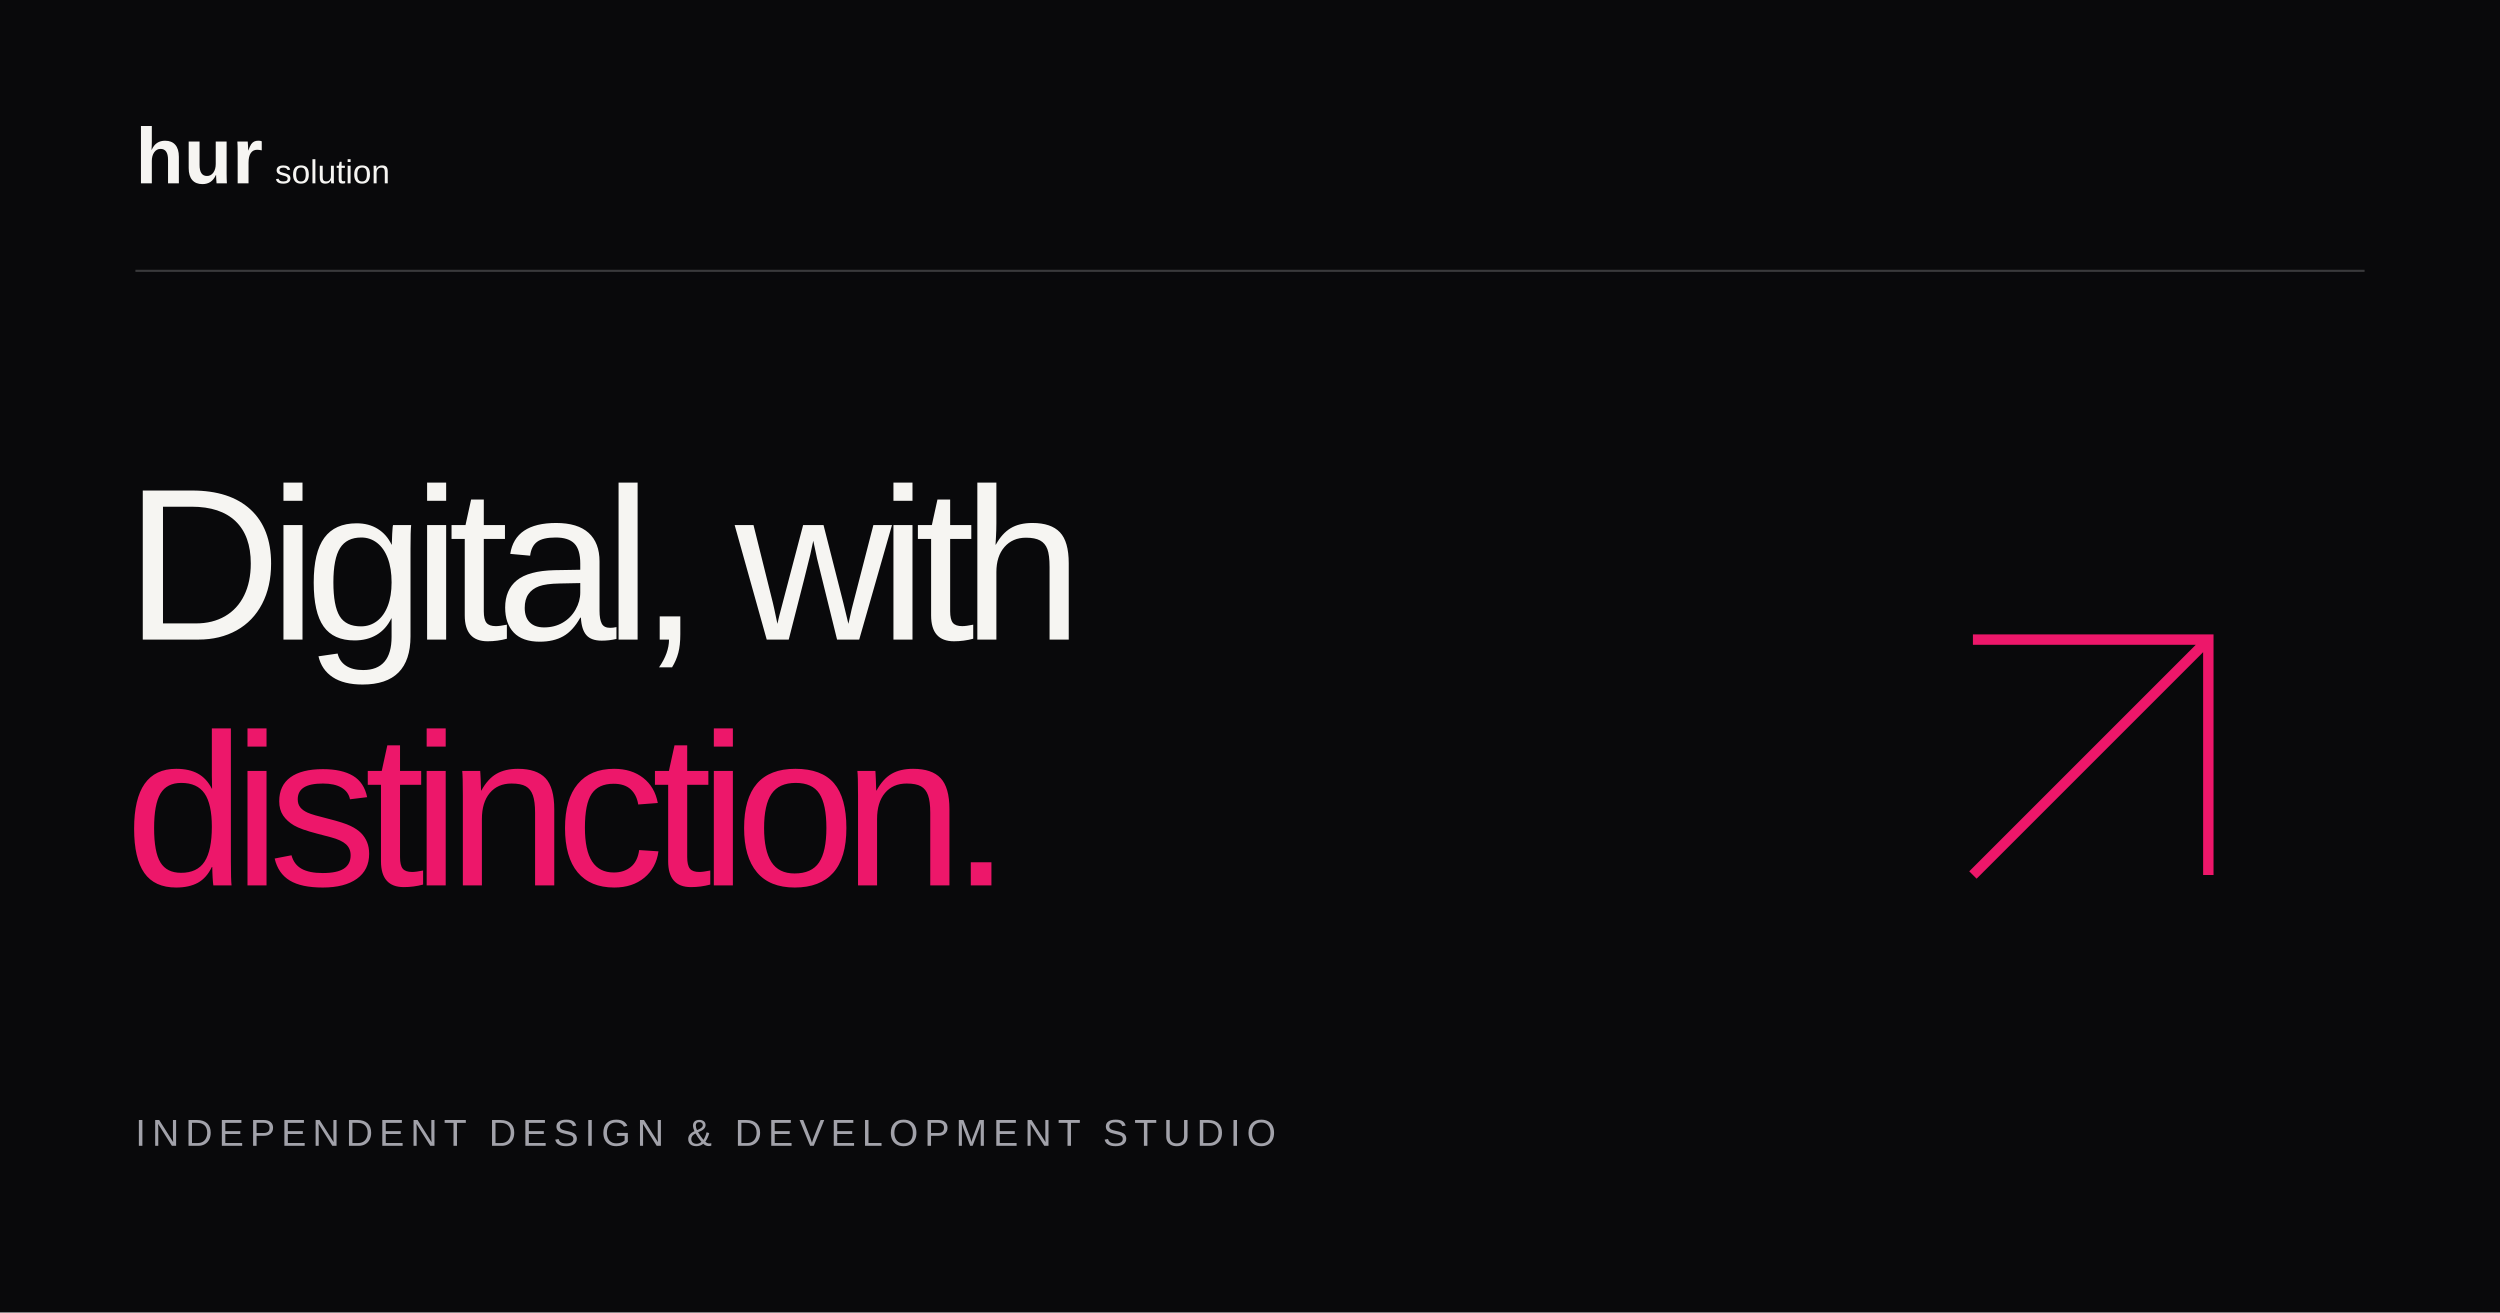
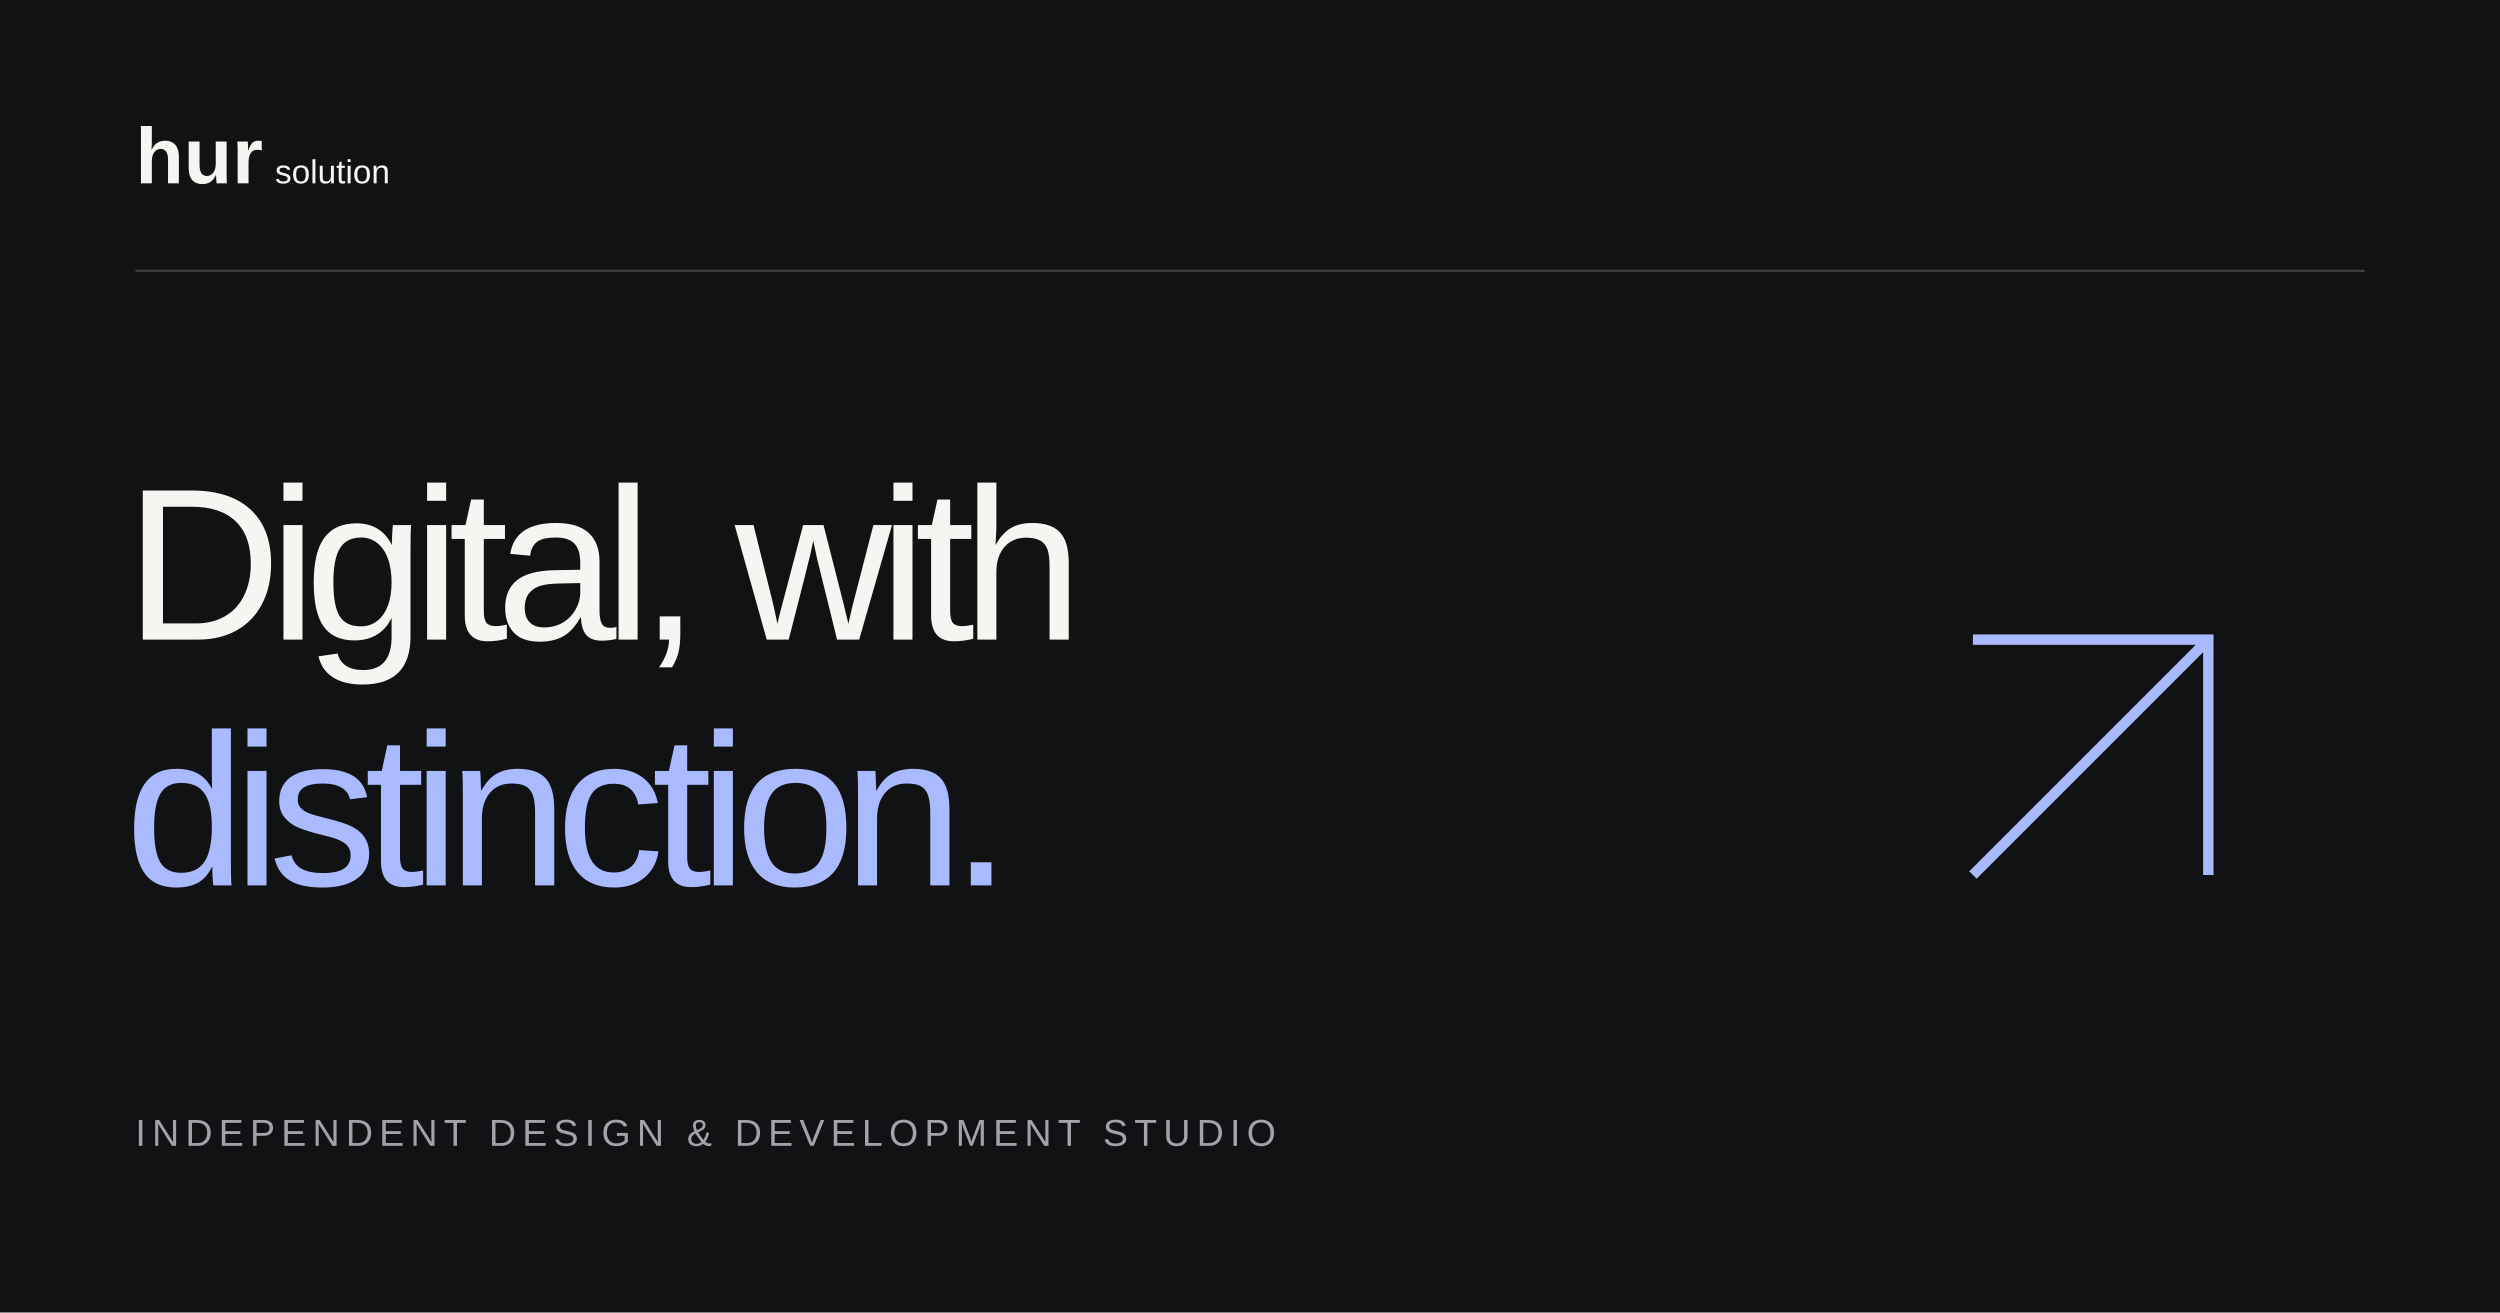
<svg xmlns="http://www.w3.org/2000/svg" width="1200" height="630" viewBox="0 0 1200 630">
-   <rect width="1200" height="630" fill="#09090b" />
+   <rect width="1200" height="630" fill="#101213" />
  <text x="65" y="88" fill="#f6f5f2" font-family="Arial,sans-serif" font-size="38" font-weight="bold">hur</text>
  <text x="132" y="88" fill="#f6f5f2" font-family="Arial,sans-serif" font-size="16">solution</text>
  <path d="M65 130h1070" stroke="#ffffff33" />
  <text x="60" y="307" fill="#f6f5f2" font-family="Arial,sans-serif" font-size="104" letter-spacing="-6">Digital, with</text>
-   <text x="60" y="425" fill="#ed176a" font-family="Arial,sans-serif" font-size="104" letter-spacing="-6">distinction.</text>
+   <text x="60" y="425" fill="#a9baff" font-family="Arial,sans-serif" font-size="104" letter-spacing="-6">distinction.</text>
  <text x="65" y="550" fill="#a2a2aa" font-family="Arial,sans-serif" font-size="18" letter-spacing="3">INDEPENDENT DESIGN &amp; DEVELOPMENT STUDIO</text>
-   <path d="M947 307h113v113m-113 0 113-113" fill="none" stroke="#ed176a" stroke-width="5" />
+   <path d="M947 307h113v113m-113 0 113-113" fill="none" stroke="#a9baff" stroke-width="5" />
</svg>
